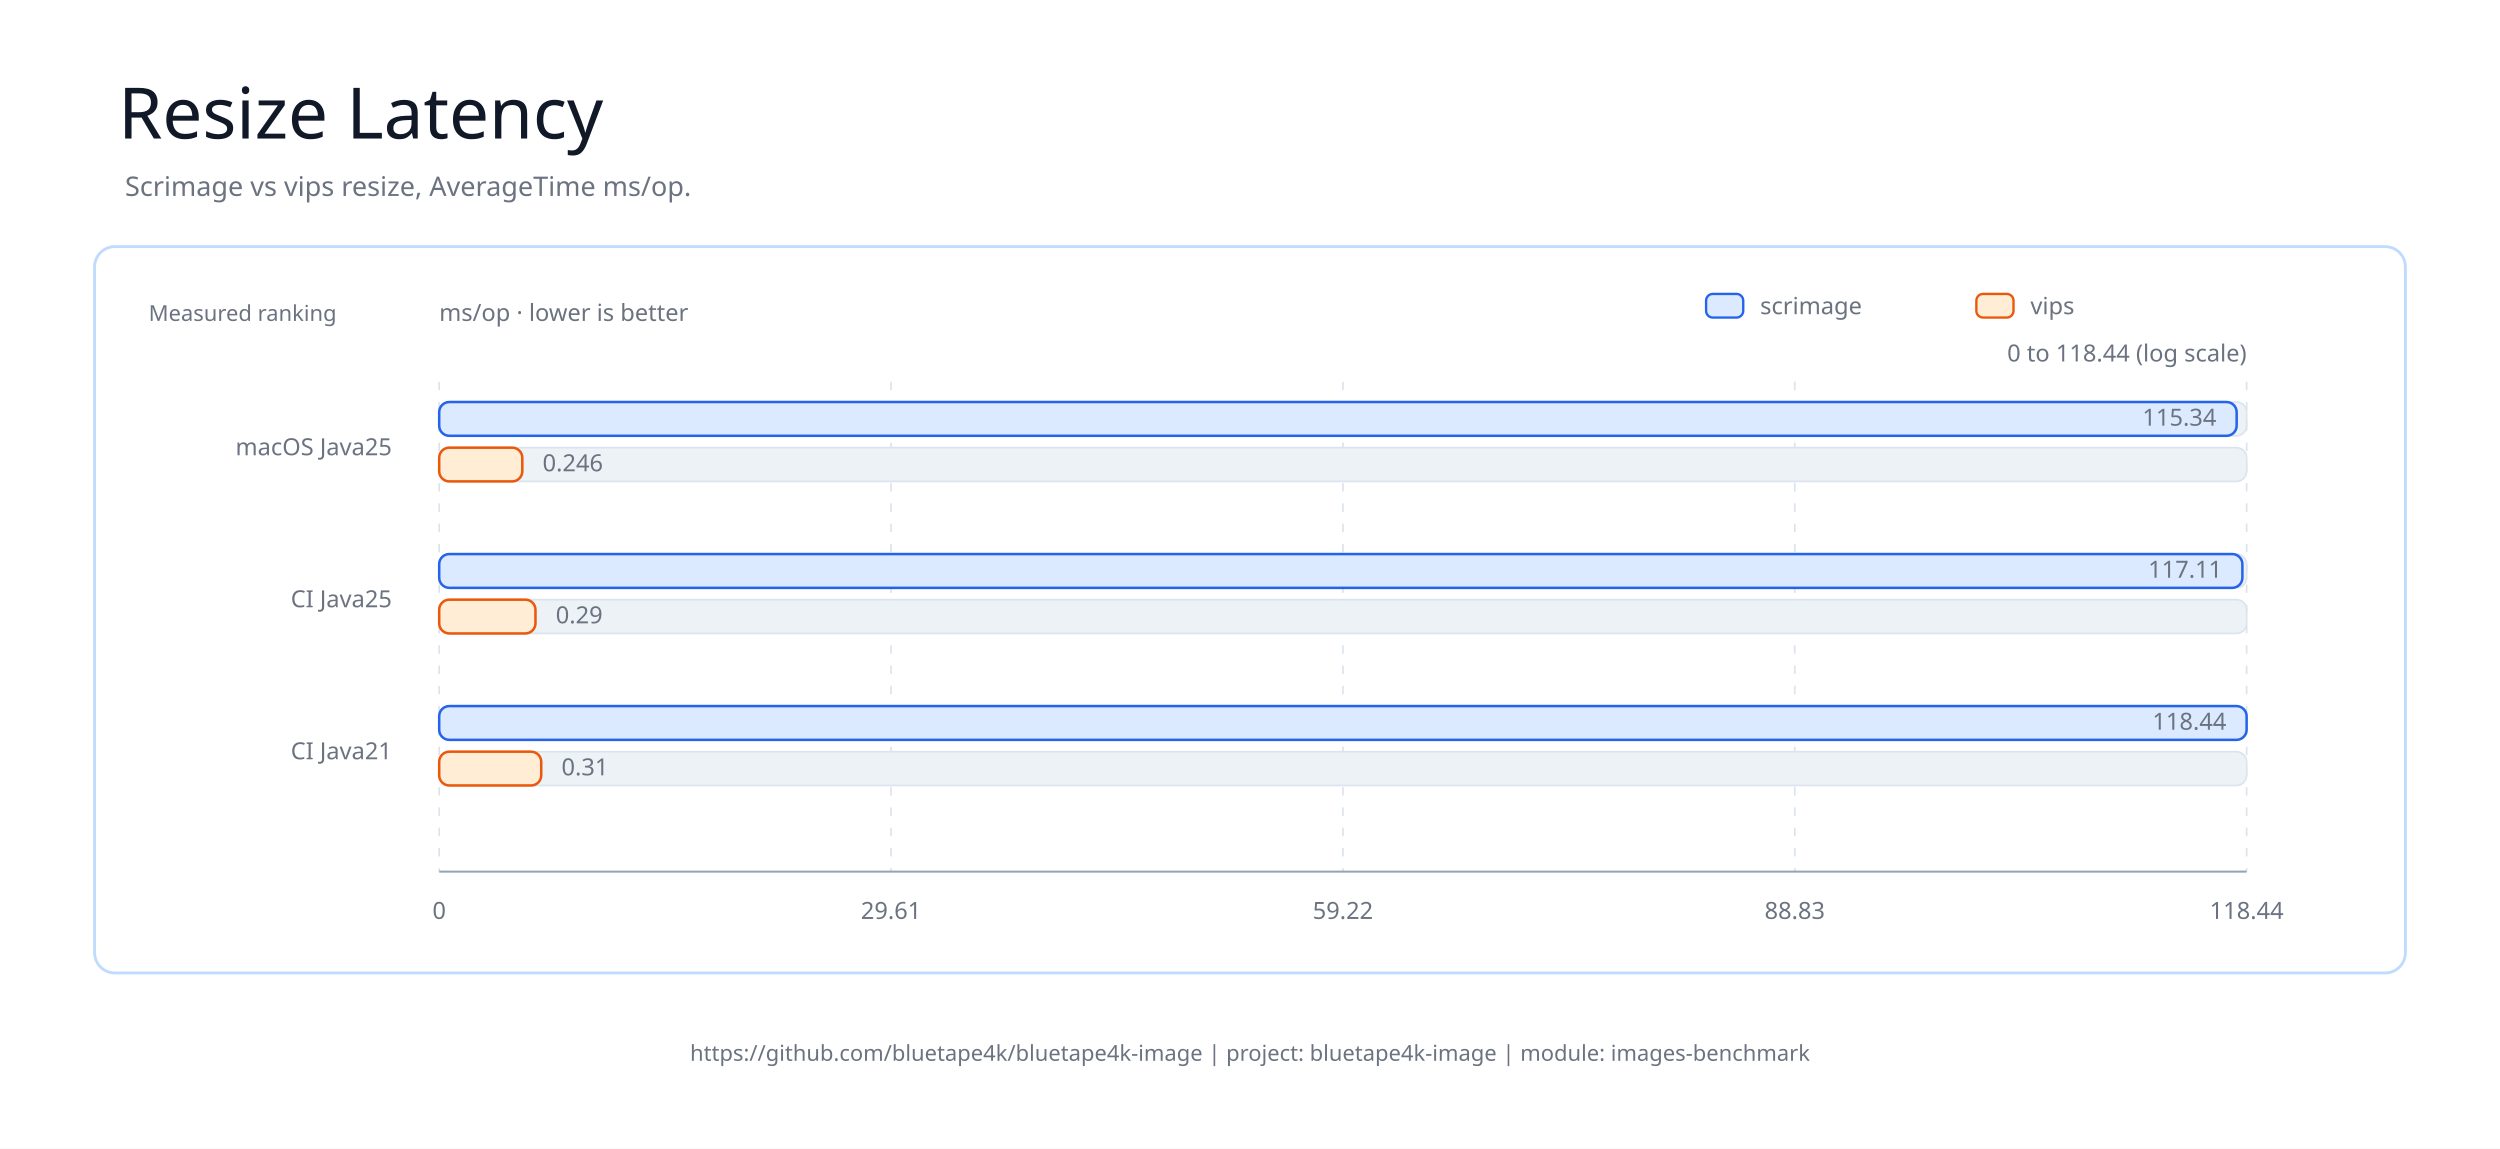
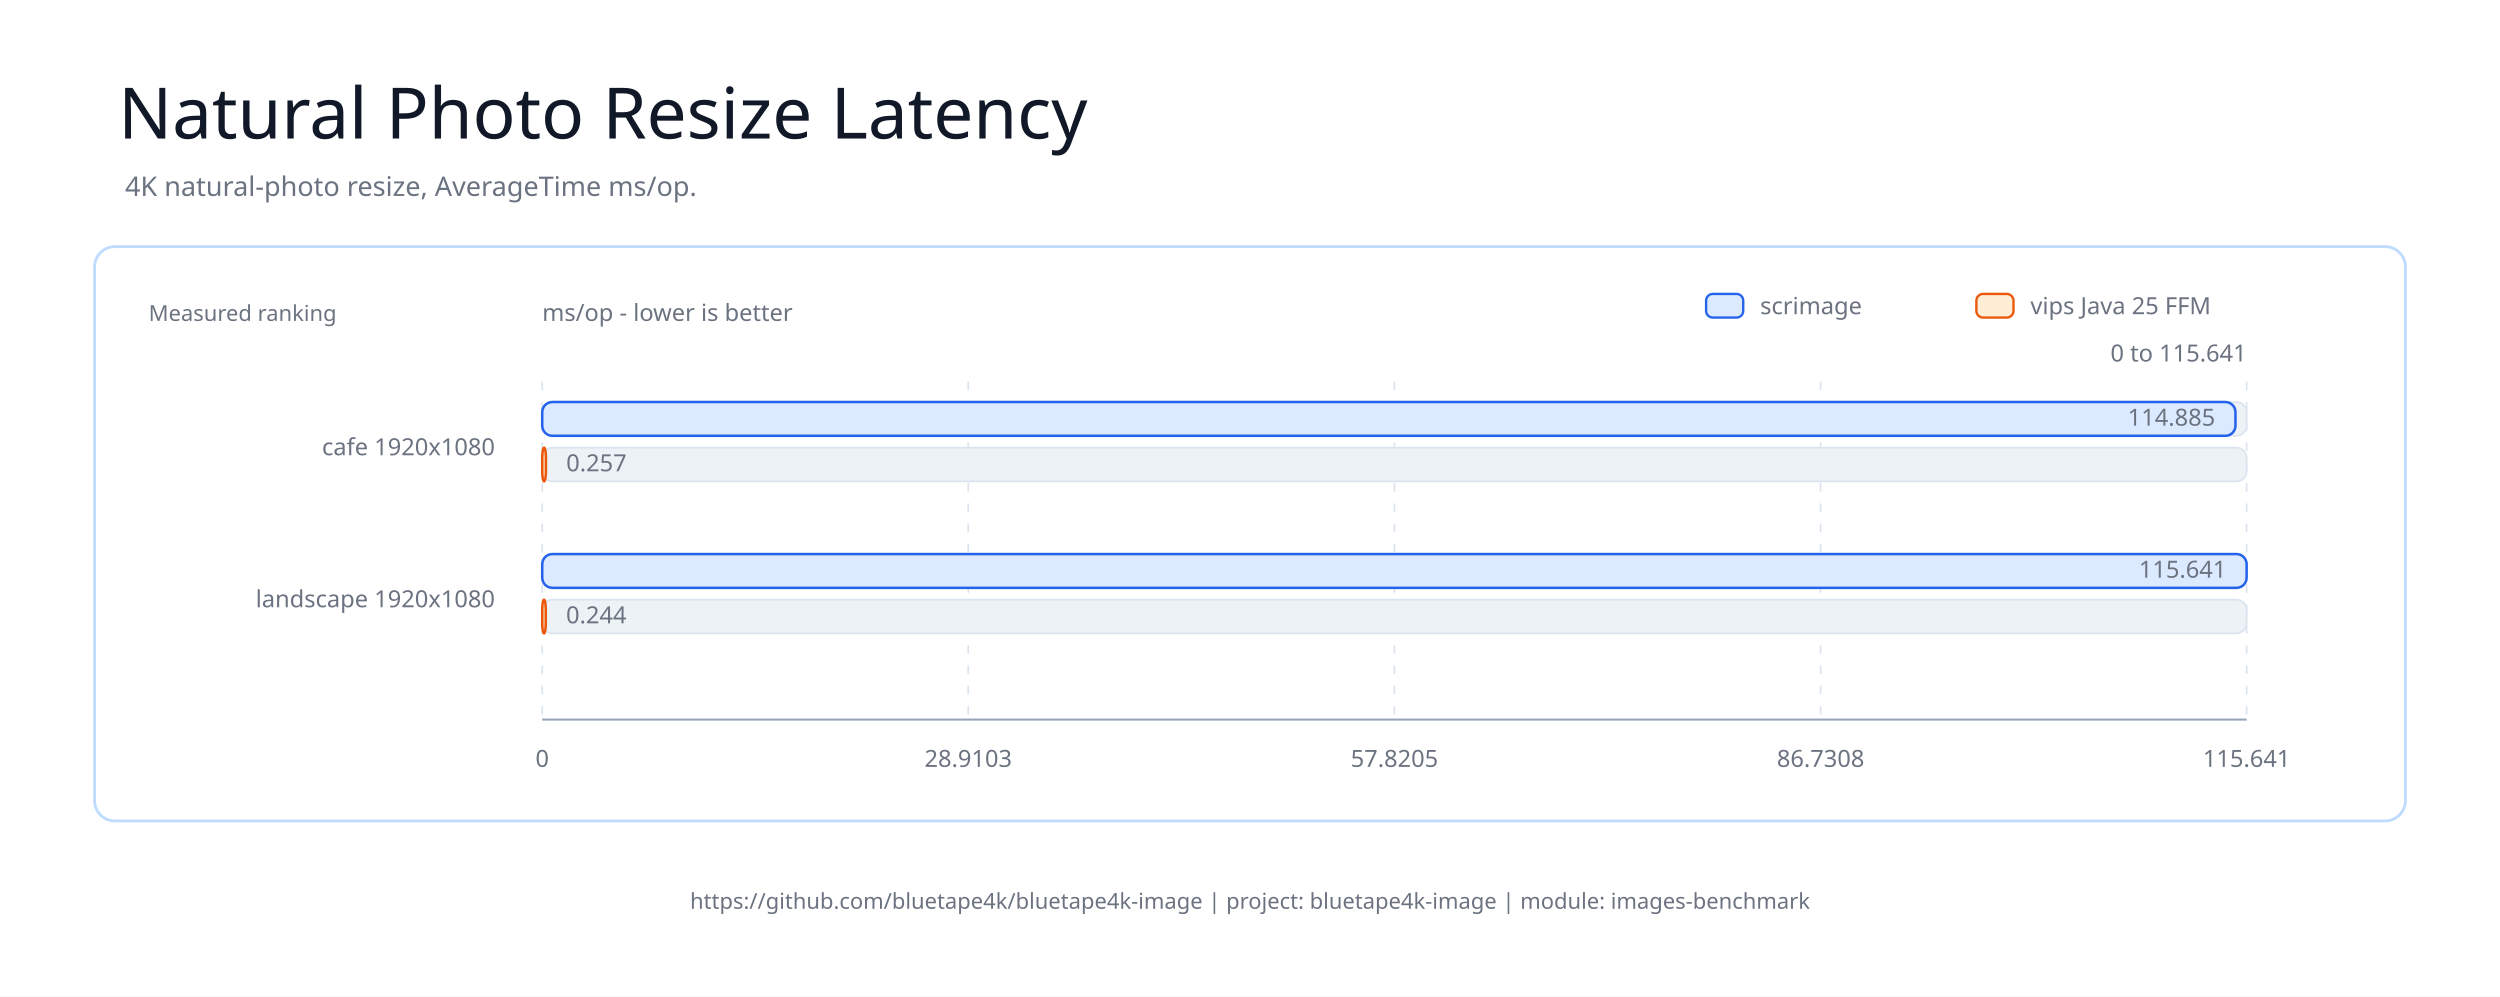
- <svg xmlns="http://www.w3.org/2000/svg" width="1480" height="680" viewBox="0 0 1480 680" role="img" aria-label="Resize Latency">
+ <svg xmlns="http://www.w3.org/2000/svg" width="1480" height="590" viewBox="0 0 1480 590" role="img" aria-label="Natural Photo Resize Latency">
  <defs>
+     <marker id="arrow-blue" markerWidth="10" markerHeight="7" refX="9" refY="3.5" orient="auto">
+       <polygon points="0 0, 10 3.5, 0 7" fill="#2563eb" />
+     </marker>
+     <marker id="arrow-green" markerWidth="10" markerHeight="7" refX="9" refY="3.5" orient="auto">
+       <polygon points="0 0, 10 3.5, 0 7" fill="#16a34a" />
+     </marker>
+     <marker id="arrow-orange" markerWidth="10" markerHeight="7" refX="9" refY="3.5" orient="auto">
+       <polygon points="0 0, 10 3.5, 0 7" fill="#ea580c" />
+     </marker>
+     <marker id="arrow-purple" markerWidth="10" markerHeight="7" refX="9" refY="3.5" orient="auto">
+       <polygon points="0 0, 10 3.5, 0 7" fill="#9333ea" />
+     </marker>
+     <marker id="arrow-gray" markerWidth="10" markerHeight="7" refX="9" refY="3.5" orient="auto">
+       <polygon points="0 0, 10 3.5, 0 7" fill="#6b7280" />
+     </marker>
    <style>
    .canvas{fill:#ffffff}.panel{fill:#f3f6fa;stroke:#cbd5e1;stroke-width:1.4;stroke-dasharray:8 6}.chart-panel{fill:#ffffff;stroke:#bfdbfe;stroke-width:1.7}.card{fill:#ffffff;stroke:#94a3b8;stroke-width:1.9}.badge-text{font-family:"Comic Mono";font-size:11px;fill:#374151;font-weight:700}
    .edge-blue{stroke:#2563eb;stroke-width:2.1;fill:none;marker-end:url(#arrow-blue);stroke-linecap:round;stroke-linejoin:round}.edge-green{stroke:#16a34a;stroke-width:2.1;fill:none;marker-end:url(#arrow-green);stroke-linecap:round;stroke-linejoin:round}.edge-orange{stroke:#ea580c;stroke-width:2;fill:none;marker-end:url(#arrow-orange);stroke-linecap:round;stroke-linejoin:round}.edge-purple{stroke:#9333ea;stroke-width:2;fill:none;marker-end:url(#arrow-purple);stroke-linecap:round;stroke-linejoin:round}.edge-gray{stroke:#6b7280;stroke-width:1.8;fill:none;marker-end:url(#arrow-gray);stroke-linecap:round;stroke-linejoin:round;stroke-dasharray:6 4}.dashed{stroke-dasharray:6 4}
    .title{font-family:"Architects Daughter";font-size:42px;fill:#111827;font-weight:400}.subtitle{font-family:"Comic Mono";font-size:16px;fill:#6b7280;font-weight:400}.card-title{font-family:"Architects Daughter";font-size:23px;fill:#111827;font-weight:400}.detail,.label,.note,.axis,.value{font-family:"Comic Mono";fill:#6b7280;font-weight:400}.detail{font-size:13px}.label{font-size:12px}.note{font-size:13px}.axis{font-size:14px}.value{font-size:14px}.panel-title{font-family:"Comic Mono";font-size:16px;fill:#4b5563;font-weight:700;letter-spacing:0.8px}
  </style>
  </defs>
-   <rect class="canvas" width="1480" height="680" />
-   <text class="title" x="70" y="82">Resize Latency</text>
-   <text class="subtitle" x="74" y="116">Scrimage vs vips resize, AverageTime ms/op.</text>
-   <rect class="chart-panel" x="56" y="146" width="1368" height="430" rx="12" />
+   <rect class="canvas" width="1480" height="590" />
+   <text class="title" x="70" y="82">Natural Photo Resize Latency</text>
+   <text class="subtitle" x="74" y="116">4K natural-photo resize, AverageTime ms/op.</text>
+   <rect class="chart-panel" x="56" y="146" width="1368" height="340" rx="12" />
  <text class="note" x="88" y="190">Measured ranking</text>
-   <text class="axis" x="260" y="190">ms/op · lower is better</text>
-   <text class="axis" x="1330.0" y="214" text-anchor="end">0 to 118.44 (log scale)</text>
-   <text class="note" x="740.0" y="628" text-anchor="middle">https://github.com/bluetape4k/bluetape4k-image | project: bluetape4k-image | module: images-benchmark</text>
+   <text class="axis" x="321" y="190">ms/op - lower is better</text>
+   <text class="axis" x="1330.0" y="214" text-anchor="end">0 to 115.641</text>
+   <text class="note" x="740.0" y="538" text-anchor="middle">https://github.com/bluetape4k/bluetape4k-image | project: bluetape4k-image | module: images-benchmark</text>
  <rect x="1010" y="174" width="22" height="14" rx="4" fill="#dbeafe" stroke="#2563eb" stroke-width="1.4" />
  <text class="axis" x="1042" y="186">scrimage</text>
  <rect x="1170" y="174" width="22" height="14" rx="4" fill="#ffedd5" stroke="#ea580c" stroke-width="1.4" />
-   <text class="axis" x="1202" y="186">vips</text>
-   <line x1="260.0" y1="226" x2="260.0" y2="516" stroke="#dbe3ee" stroke-width="1" stroke-dasharray="5 7" />
-   <text class="axis" x="260.0" y="544" text-anchor="middle">0</text>
-   <line x1="527.5" y1="226" x2="527.5" y2="516" stroke="#dbe3ee" stroke-width="1" stroke-dasharray="5 7" />
-   <text class="axis" x="527.5" y="544" text-anchor="middle">29.61</text>
-   <line x1="795.0" y1="226" x2="795.0" y2="516" stroke="#dbe3ee" stroke-width="1" stroke-dasharray="5 7" />
-   <text class="axis" x="795.0" y="544" text-anchor="middle">59.22</text>
-   <line x1="1062.5" y1="226" x2="1062.5" y2="516" stroke="#dbe3ee" stroke-width="1" stroke-dasharray="5 7" />
-   <text class="axis" x="1062.5" y="544" text-anchor="middle">88.83</text>
-   <line x1="1330.0" y1="226" x2="1330.0" y2="516" stroke="#dbe3ee" stroke-width="1" stroke-dasharray="5 7" />
-   <text class="axis" x="1330.0" y="544" text-anchor="middle">118.44</text>
-   <line x1="260" y1="516" x2="1330" y2="516" stroke="#94a3b8" stroke-width="1.2" />
-   <text class="axis" x="232" y="269.5" text-anchor="end">macOS Java25</text>
-   <rect x="260" y="238" width="1070.0" height="20" rx="6" fill="#edf2f7" stroke="#dbe3ee" stroke-width="1" />
-   <rect x="260" y="238" width="1064.1" height="20" rx="6" fill="#dbeafe" stroke="#2563eb" stroke-width="1.5" />
-   <text class="value" x="1312.1" y="252" text-anchor="end">115.34</text>
-   <rect x="260" y="265" width="1070.0" height="20" rx="6" fill="#edf2f7" stroke="#dbe3ee" stroke-width="1" />
-   <rect x="260" y="265" width="49.2" height="20" rx="6" fill="#ffedd5" stroke="#ea580c" stroke-width="1.5" />
-   <text class="value" x="321.2" y="279" text-anchor="start">0.246</text>
-   <text class="axis" x="232" y="359.5" text-anchor="end">CI Java25</text>
-   <rect x="260" y="328" width="1070.0" height="20" rx="6" fill="#edf2f7" stroke="#dbe3ee" stroke-width="1" />
-   <rect x="260" y="328" width="1067.5" height="20" rx="6" fill="#dbeafe" stroke="#2563eb" stroke-width="1.5" />
-   <text class="value" x="1315.5" y="342" text-anchor="end">117.11</text>
-   <rect x="260" y="355" width="1070.0" height="20" rx="6" fill="#edf2f7" stroke="#dbe3ee" stroke-width="1" />
-   <rect x="260" y="355" width="57.0" height="20" rx="6" fill="#ffedd5" stroke="#ea580c" stroke-width="1.5" />
-   <text class="value" x="329.0" y="369" text-anchor="start">0.29</text>
-   <text class="axis" x="232" y="449.5" text-anchor="end">CI Java21</text>
-   <rect x="260" y="418" width="1070.0" height="20" rx="6" fill="#edf2f7" stroke="#dbe3ee" stroke-width="1" />
-   <rect x="260" y="418" width="1070.0" height="20" rx="6" fill="#dbeafe" stroke="#2563eb" stroke-width="1.5" />
-   <text class="value" x="1318.0" y="432" text-anchor="end">118.44</text>
-   <rect x="260" y="445" width="1070.0" height="20" rx="6" fill="#edf2f7" stroke="#dbe3ee" stroke-width="1" />
-   <rect x="260" y="445" width="60.4" height="20" rx="6" fill="#ffedd5" stroke="#ea580c" stroke-width="1.5" />
-   <text class="value" x="332.4" y="459" text-anchor="start">0.31</text>
+   <text class="axis" x="1202" y="186">vips Java 25 FFM</text>
+   <line x1="321.0" y1="226" x2="321.0" y2="426" stroke="#dbe3ee" stroke-width="1" stroke-dasharray="5 7" />
+   <text class="axis" x="321.0" y="454" text-anchor="middle">0</text>
+   <line x1="573.2" y1="226" x2="573.2" y2="426" stroke="#dbe3ee" stroke-width="1" stroke-dasharray="5 7" />
+   <text class="axis" x="573.2" y="454" text-anchor="middle">28.9103</text>
+   <line x1="825.5" y1="226" x2="825.5" y2="426" stroke="#dbe3ee" stroke-width="1" stroke-dasharray="5 7" />
+   <text class="axis" x="825.5" y="454" text-anchor="middle">57.8205</text>
+   <line x1="1077.8" y1="226" x2="1077.8" y2="426" stroke="#dbe3ee" stroke-width="1" stroke-dasharray="5 7" />
+   <text class="axis" x="1077.8" y="454" text-anchor="middle">86.7308</text>
+   <line x1="1330.0" y1="226" x2="1330.0" y2="426" stroke="#dbe3ee" stroke-width="1" stroke-dasharray="5 7" />
+   <text class="axis" x="1330.0" y="454" text-anchor="middle">115.641</text>
+   <line x1="321" y1="426" x2="1330" y2="426" stroke="#94a3b8" stroke-width="1.2" />
+   <text class="axis" x="293" y="269.5" text-anchor="end">cafe 1920x1080</text>
+   <rect x="321" y="238" width="1009.0" height="20" rx="6" fill="#edf2f7" stroke="#dbe3ee" stroke-width="1" />
+   <rect x="321" y="238" width="1002.4" height="20" rx="6" fill="#dbeafe" stroke="#2563eb" stroke-width="1.5" />
+   <text class="value" x="1311.4" y="252" text-anchor="end">114.885</text>
+   <rect x="321" y="265" width="1009.0" height="20" rx="6" fill="#edf2f7" stroke="#dbe3ee" stroke-width="1" />
+   <rect x="321" y="265" width="2.2" height="20" rx="6" fill="#ffedd5" stroke="#ea580c" stroke-width="1.5" />
+   <text class="value" x="335.2" y="279" text-anchor="start">0.257</text>
+   <text class="axis" x="293" y="359.5" text-anchor="end">landscape 1920x1080</text>
+   <rect x="321" y="328" width="1009.0" height="20" rx="6" fill="#edf2f7" stroke="#dbe3ee" stroke-width="1" />
+   <rect x="321" y="328" width="1009.0" height="20" rx="6" fill="#dbeafe" stroke="#2563eb" stroke-width="1.5" />
+   <text class="value" x="1318.0" y="342" text-anchor="end">115.641</text>
+   <rect x="321" y="355" width="1009.0" height="20" rx="6" fill="#edf2f7" stroke="#dbe3ee" stroke-width="1" />
+   <rect x="321" y="355" width="2.1" height="20" rx="6" fill="#ffedd5" stroke="#ea580c" stroke-width="1.5" />
+   <text class="value" x="335.1" y="369" text-anchor="start">0.244</text>
</svg>
